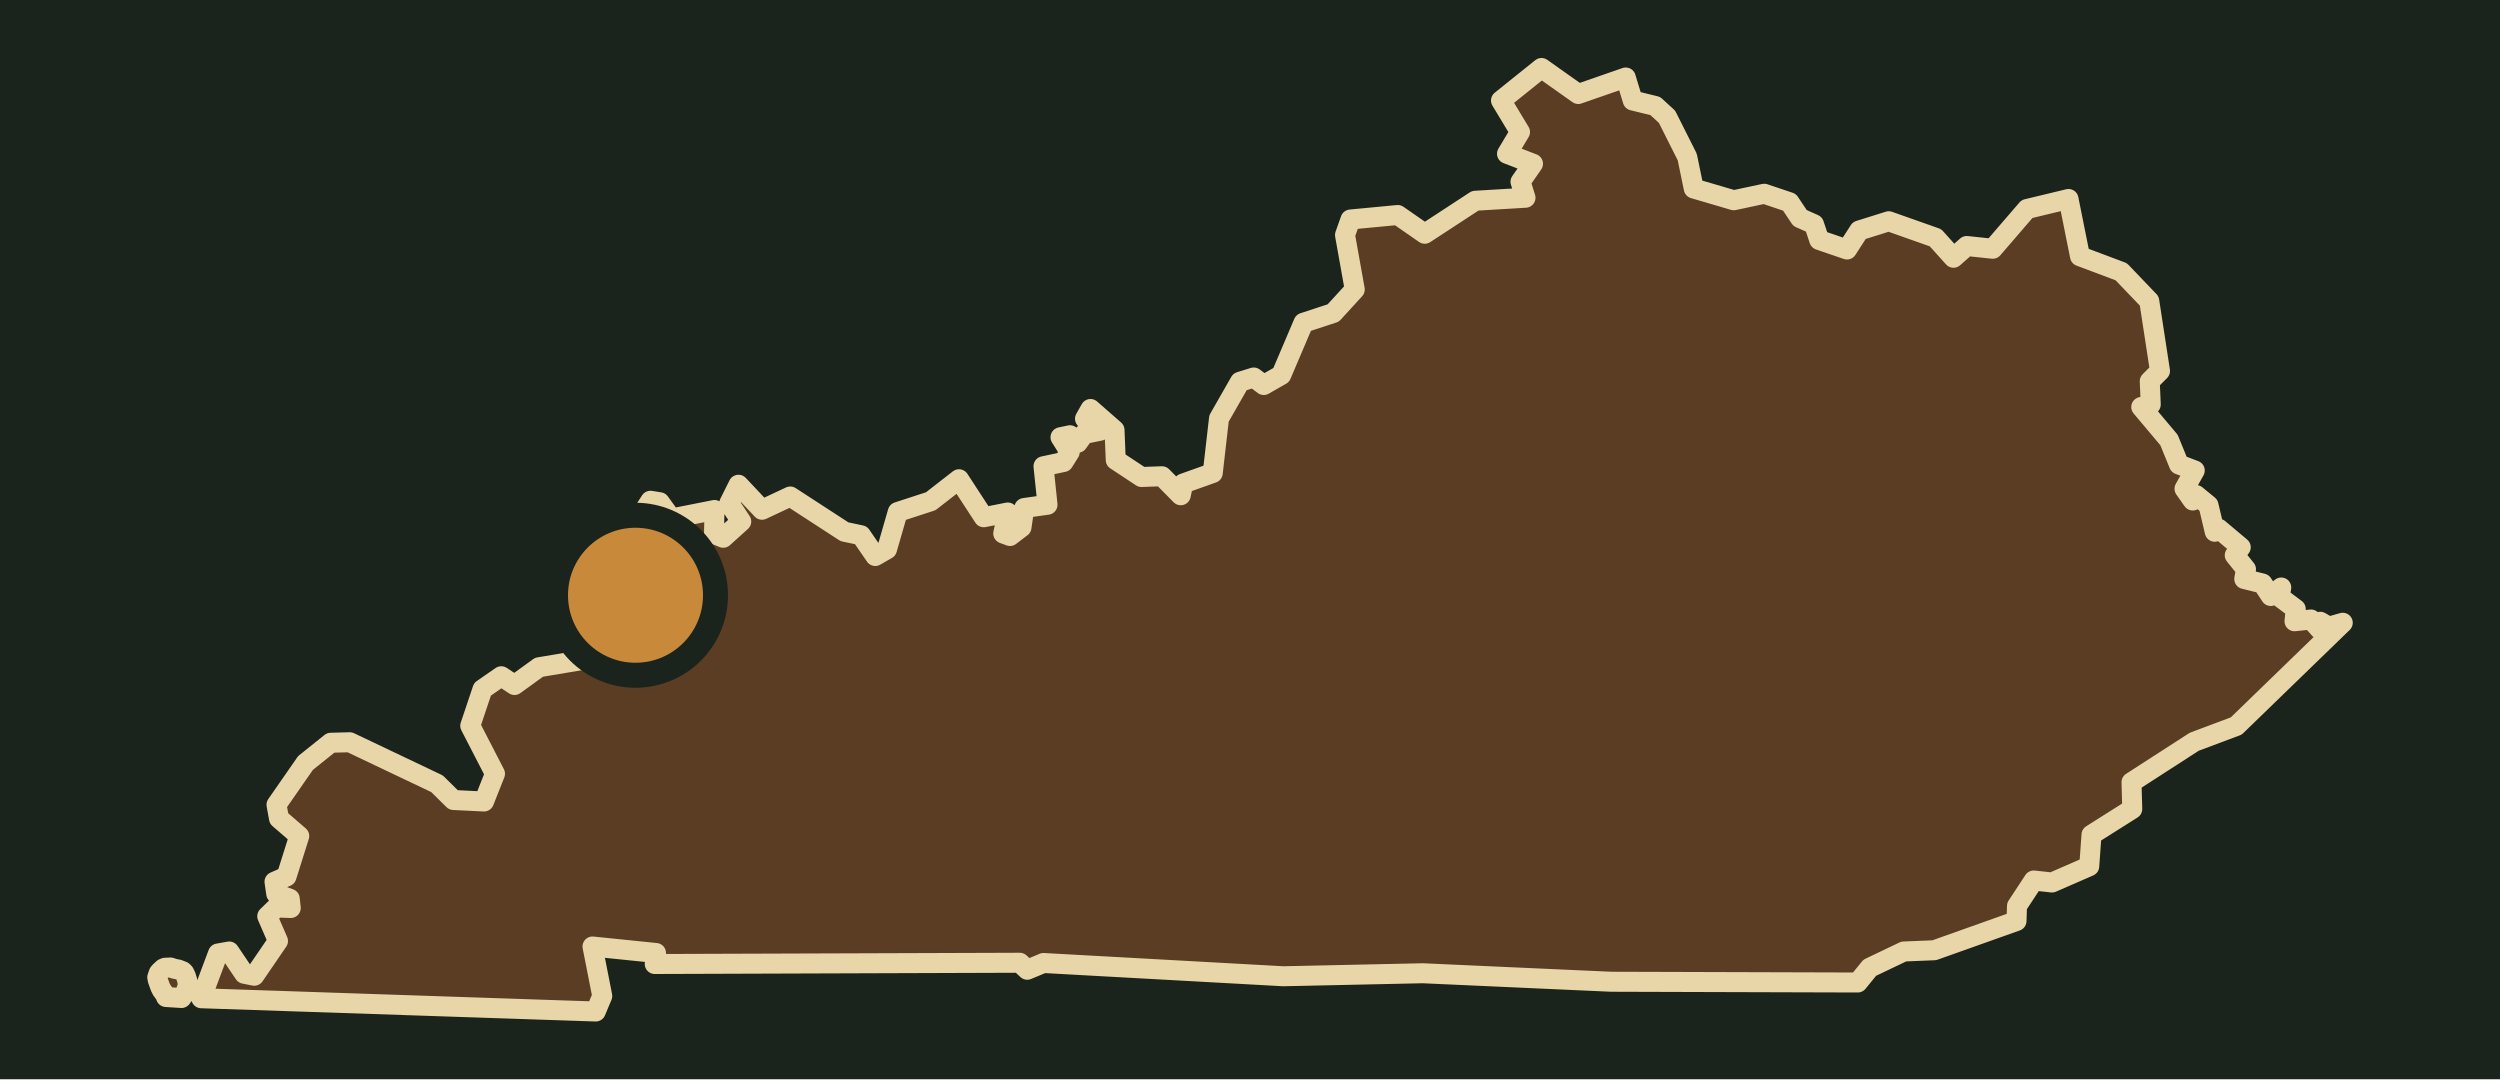
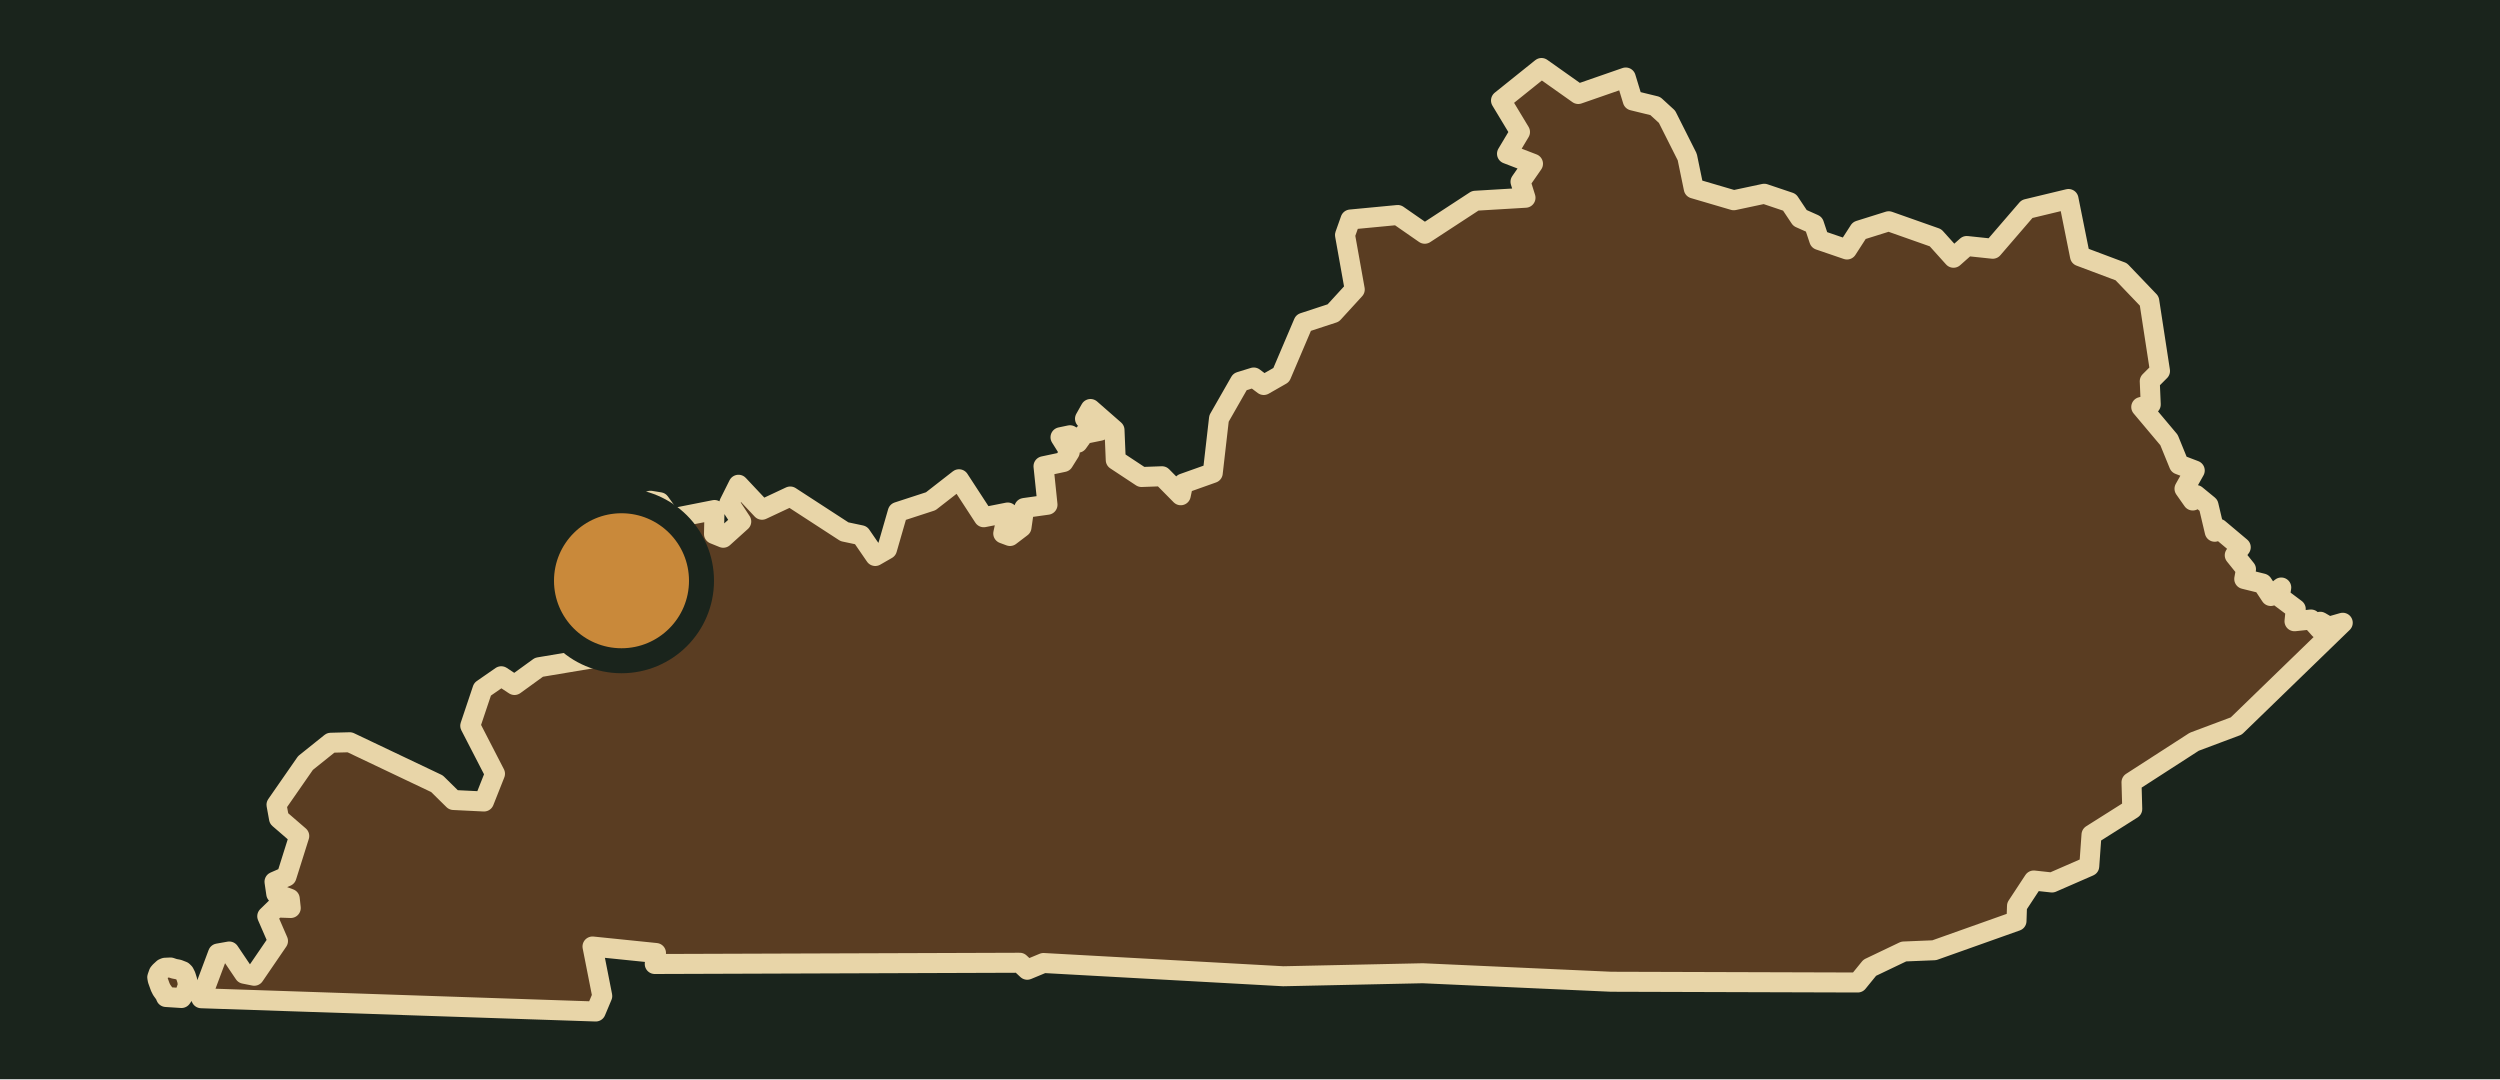
<svg xmlns="http://www.w3.org/2000/svg" viewBox="0 0 1000 431.7">
  <rect width="1000" height="431.7" fill="#1a241c" />
  <path fill="#5a3d22" stroke="#e8d5a8" stroke-width="8" stroke-linejoin="round" fill-rule="evenodd" d="M80.5 399.3L87.2 381.4L91.7 380.6L97.7 389.5L101.7 390.3L111.2 376.4L106.9 366.5L110.5 363.0L116.3 363.2L115.9 359.5L110.5 357.5L109.8 352.7L114.6 350.6L119.7 334.4L111.6 327.4L110.6 321.9L122.2 305.2L132.3 297.1L139.9 296.9L174.8 313.5L181.4 320.0L193.6 320.6L198.0 309.5L188.1 290.3L193.0 275.7L200.5 270.5L205.8 274.0L215.6 266.9L240.1 262.8L240.2 257.1L232.2 248.3L230.3 237.3L242.0 226.0L245.8 218.0L254.3 222.1L259.6 217.1L256.0 206.8L260.2 200.3L263.9 200.9L268.6 207.4L285.8 204.0L285.6 213.6L289.3 215.1L296.5 208.6L291.7 201.3L295.4 193.9L304.8 203.9L316.1 198.6L337.8 212.7L344.4 214.1L350.1 222.4L354.8 219.7L359.1 204.8L372.3 200.5L383.6 191.7L393.5 206.9L403.1 205.0L401.3 213.4L404.0 214.4L408.6 210.9L409.7 203.2L419.0 201.9L417.4 186.5L425.4 184.8L427.9 180.8L424.2 174.9L428.0 174.1L431.1 177.1L433.6 173.6L440.0 172.3L434.0 167.5L436.2 163.6L445.8 172.0L446.3 184.0L456.6 190.8L464.8 190.5L472.3 198.1L473.3 193.4L485.1 189.2L487.6 167.4L496.0 152.7L501.5 151.0L505.5 154.0L512.5 150.0L521.4 129.1L533.3 125.2L541.9 115.8L538.0 94.0L540.2 87.8L559.1 86.0L569.9 93.5L590.1 80.3L610.2 79.1L608.2 72.7L613.2 65.5L602.8 61.5L608.0 52.8L600.4 40.2L616.6 27.2L631.3 37.6L650.3 31.0L653.1 40.2L662.1 42.4L666.8 46.7L674.9 62.8L677.5 75.4L693.5 80.1L705.7 77.5L715.8 80.9L720.0 87.2L725.6 89.7L727.7 96.0L738.8 99.8L743.7 92.2L755.5 88.5L774.2 95.1L781.4 103.1L786.7 98.4L797.1 99.5L810.8 83.6L827.4 79.6L832.0 102.5L848.5 108.7L859.7 120.4L864.0 148.4L859.9 152.5L860.3 161.8L856.5 162.8L867.6 176.0L871.6 185.8L877.9 188.2L873.8 195.5L877.1 200.2L878.4 198.0L883.4 202.1L885.9 212.7L887.5 211.5L896.3 218.9L893.9 222.1L898.4 227.7L897.7 231.6L905.0 233.4L908.3 238.4L912.5 235.0L911.9 238.8L918.3 243.6L917.8 248.5L924.4 247.8L927.8 251.6L928.1 248.7L931.5 250.7L937.1 249.1L894.5 290.4L877.7 296.7L852.6 312.9L852.9 323.6L836.6 333.9L835.7 346.5L820.8 353.0L813.5 352.2L806.8 362.4L806.6 368.4L773.7 380.1L761.5 380.6L747.9 387.1L743.1 393.0L644.5 392.7L569.1 389.3L513.3 390.5L417.4 385.2L410.9 387.9L407.9 385.1L261.9 385.6L262.4 381.2L237.0 378.6L240.9 398.4L238.3 404.6L80.5 399.3ZM62.9 390.9L63.5 389.2L64.0 388.6L65.3 387.4L66.0 387.1L68.2 387.0L69.7 387.5L71.3 387.8L73.1 388.5L73.7 389.1L74.3 390.3L74.9 392.2L75.1 393.7L75.0 394.6L74.2 396.9L72.6 399.2L66.4 398.8L66.0 397.8L64.7 396.0L64.1 394.8L63.1 392.0L62.9 390.9Z" />
-   <circle cx="254.2" cy="238.1" r="32" fill="#c9893a" stroke="#1a241c" stroke-width="10" />
+   <circle cx="248.6" cy="232.3" r="32" fill="#c9893a" stroke="#1a241c" stroke-width="10" />
</svg>
